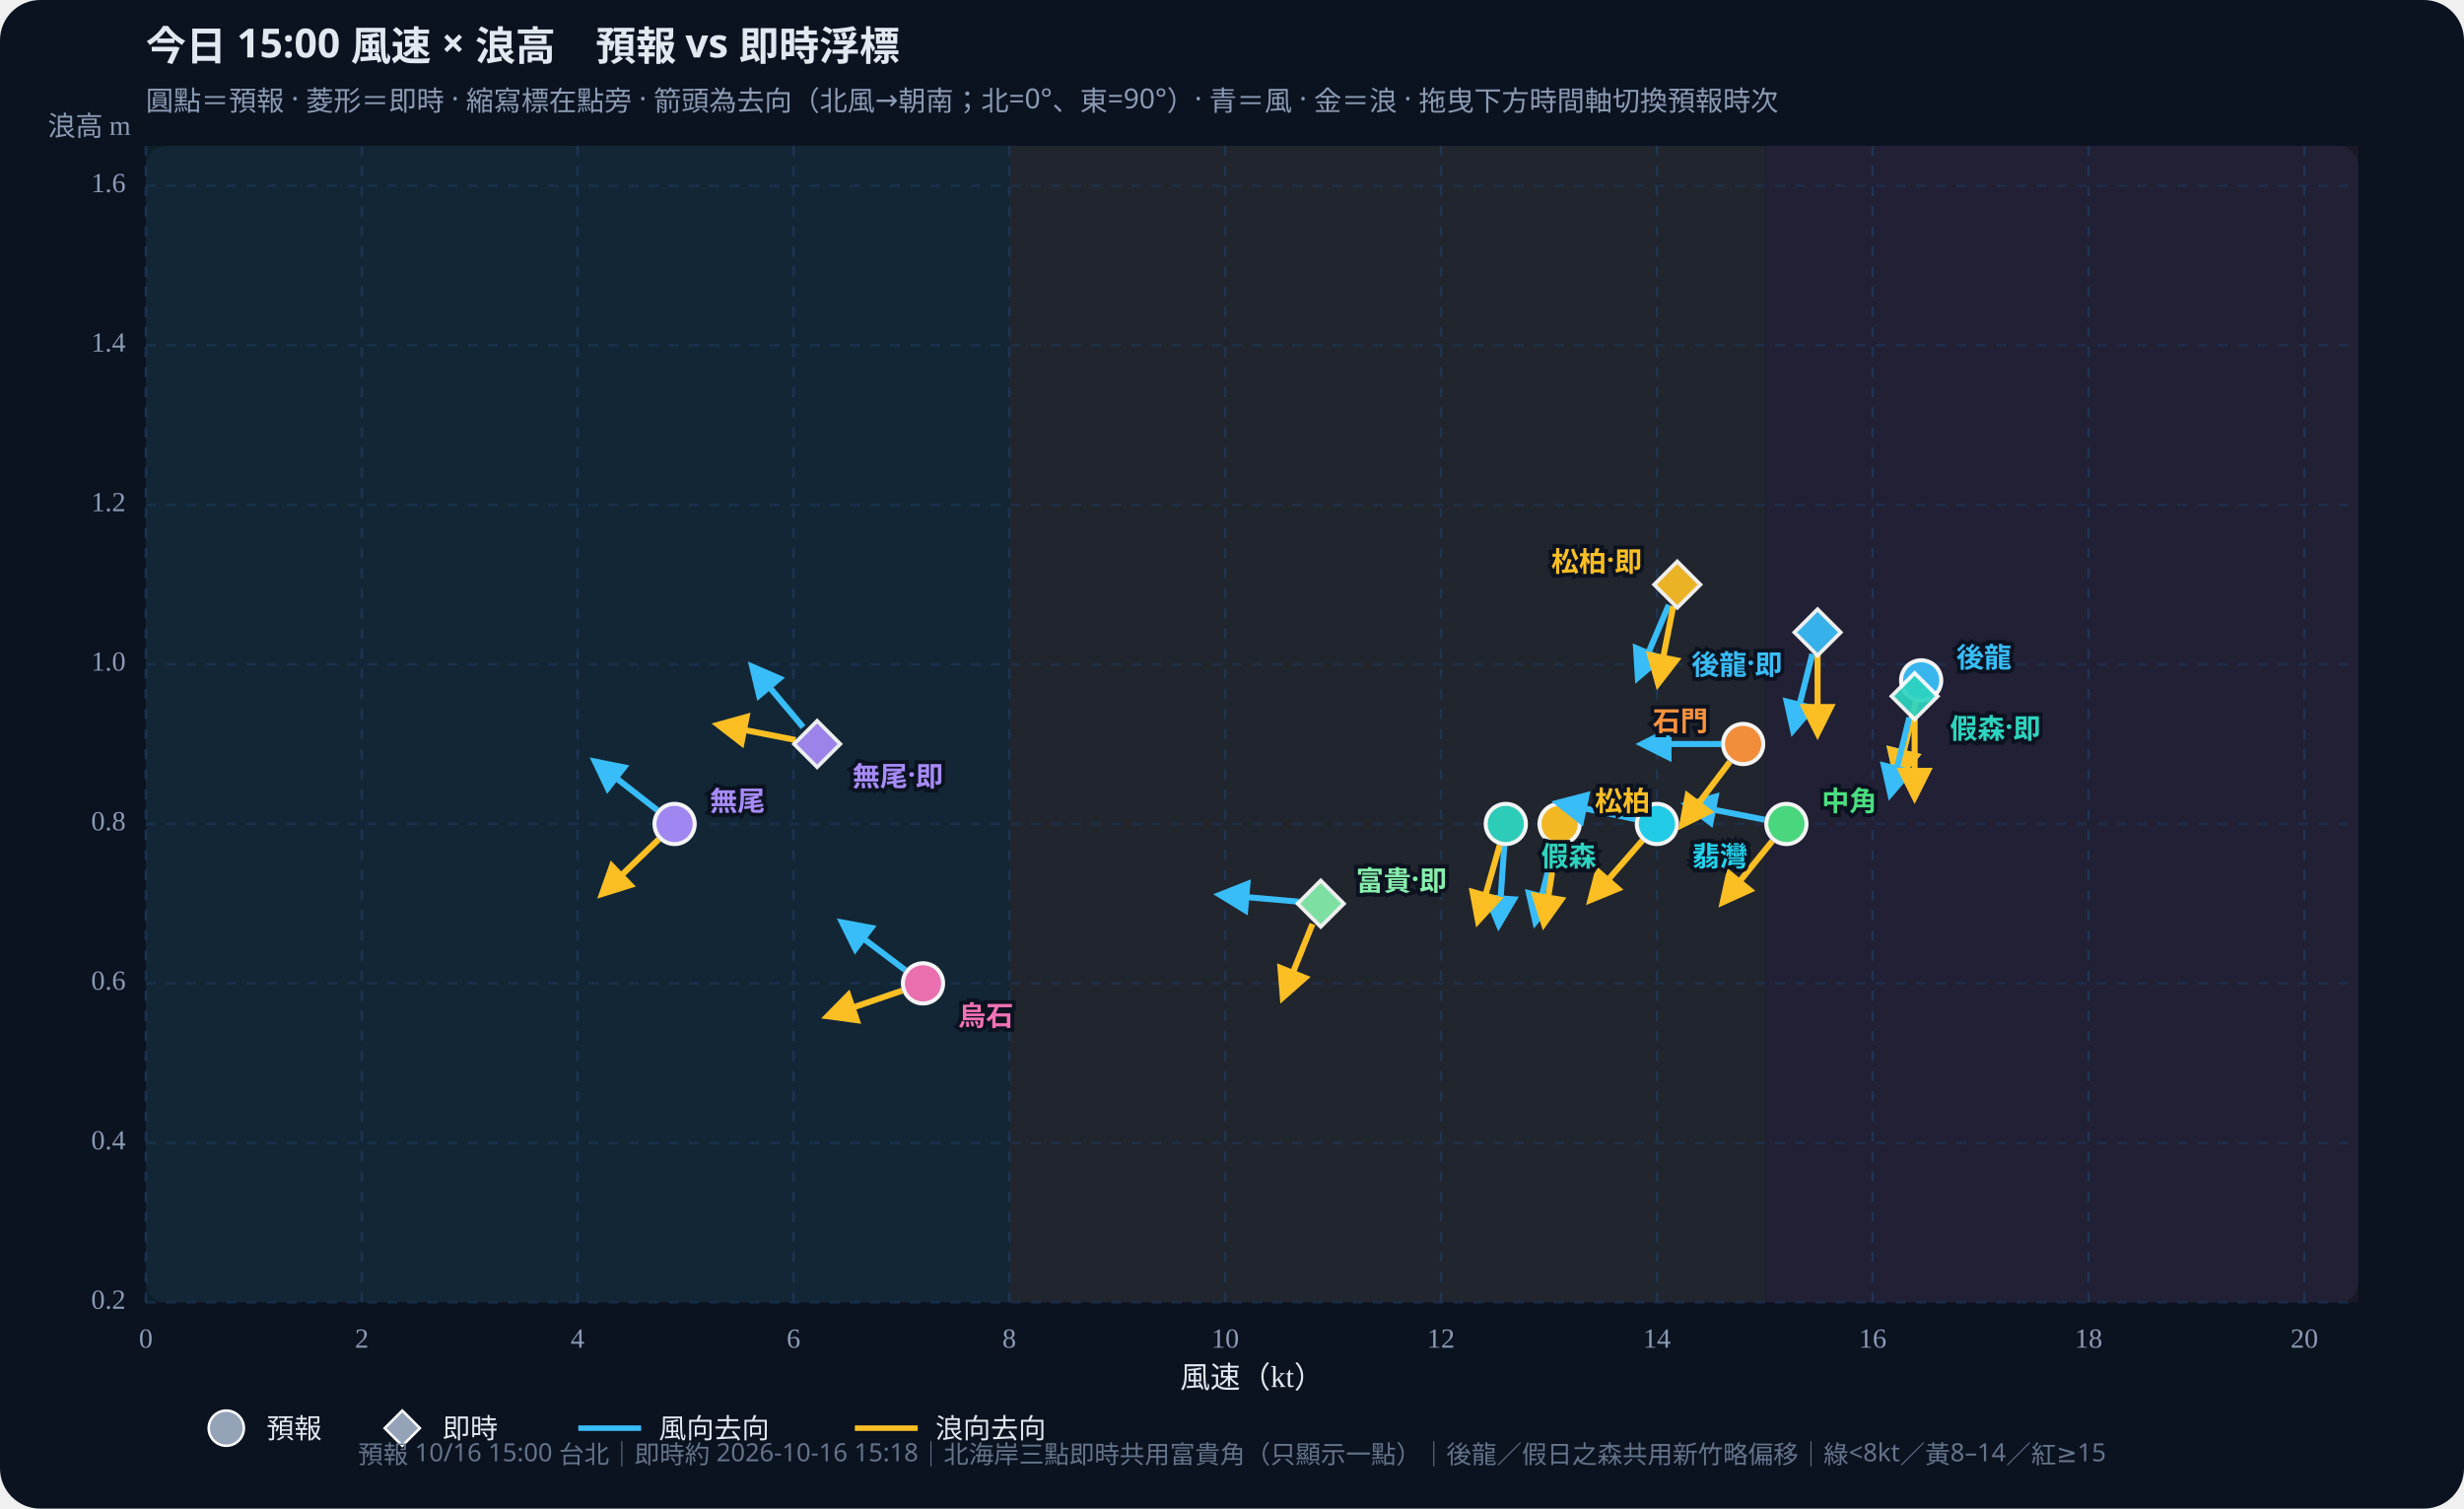
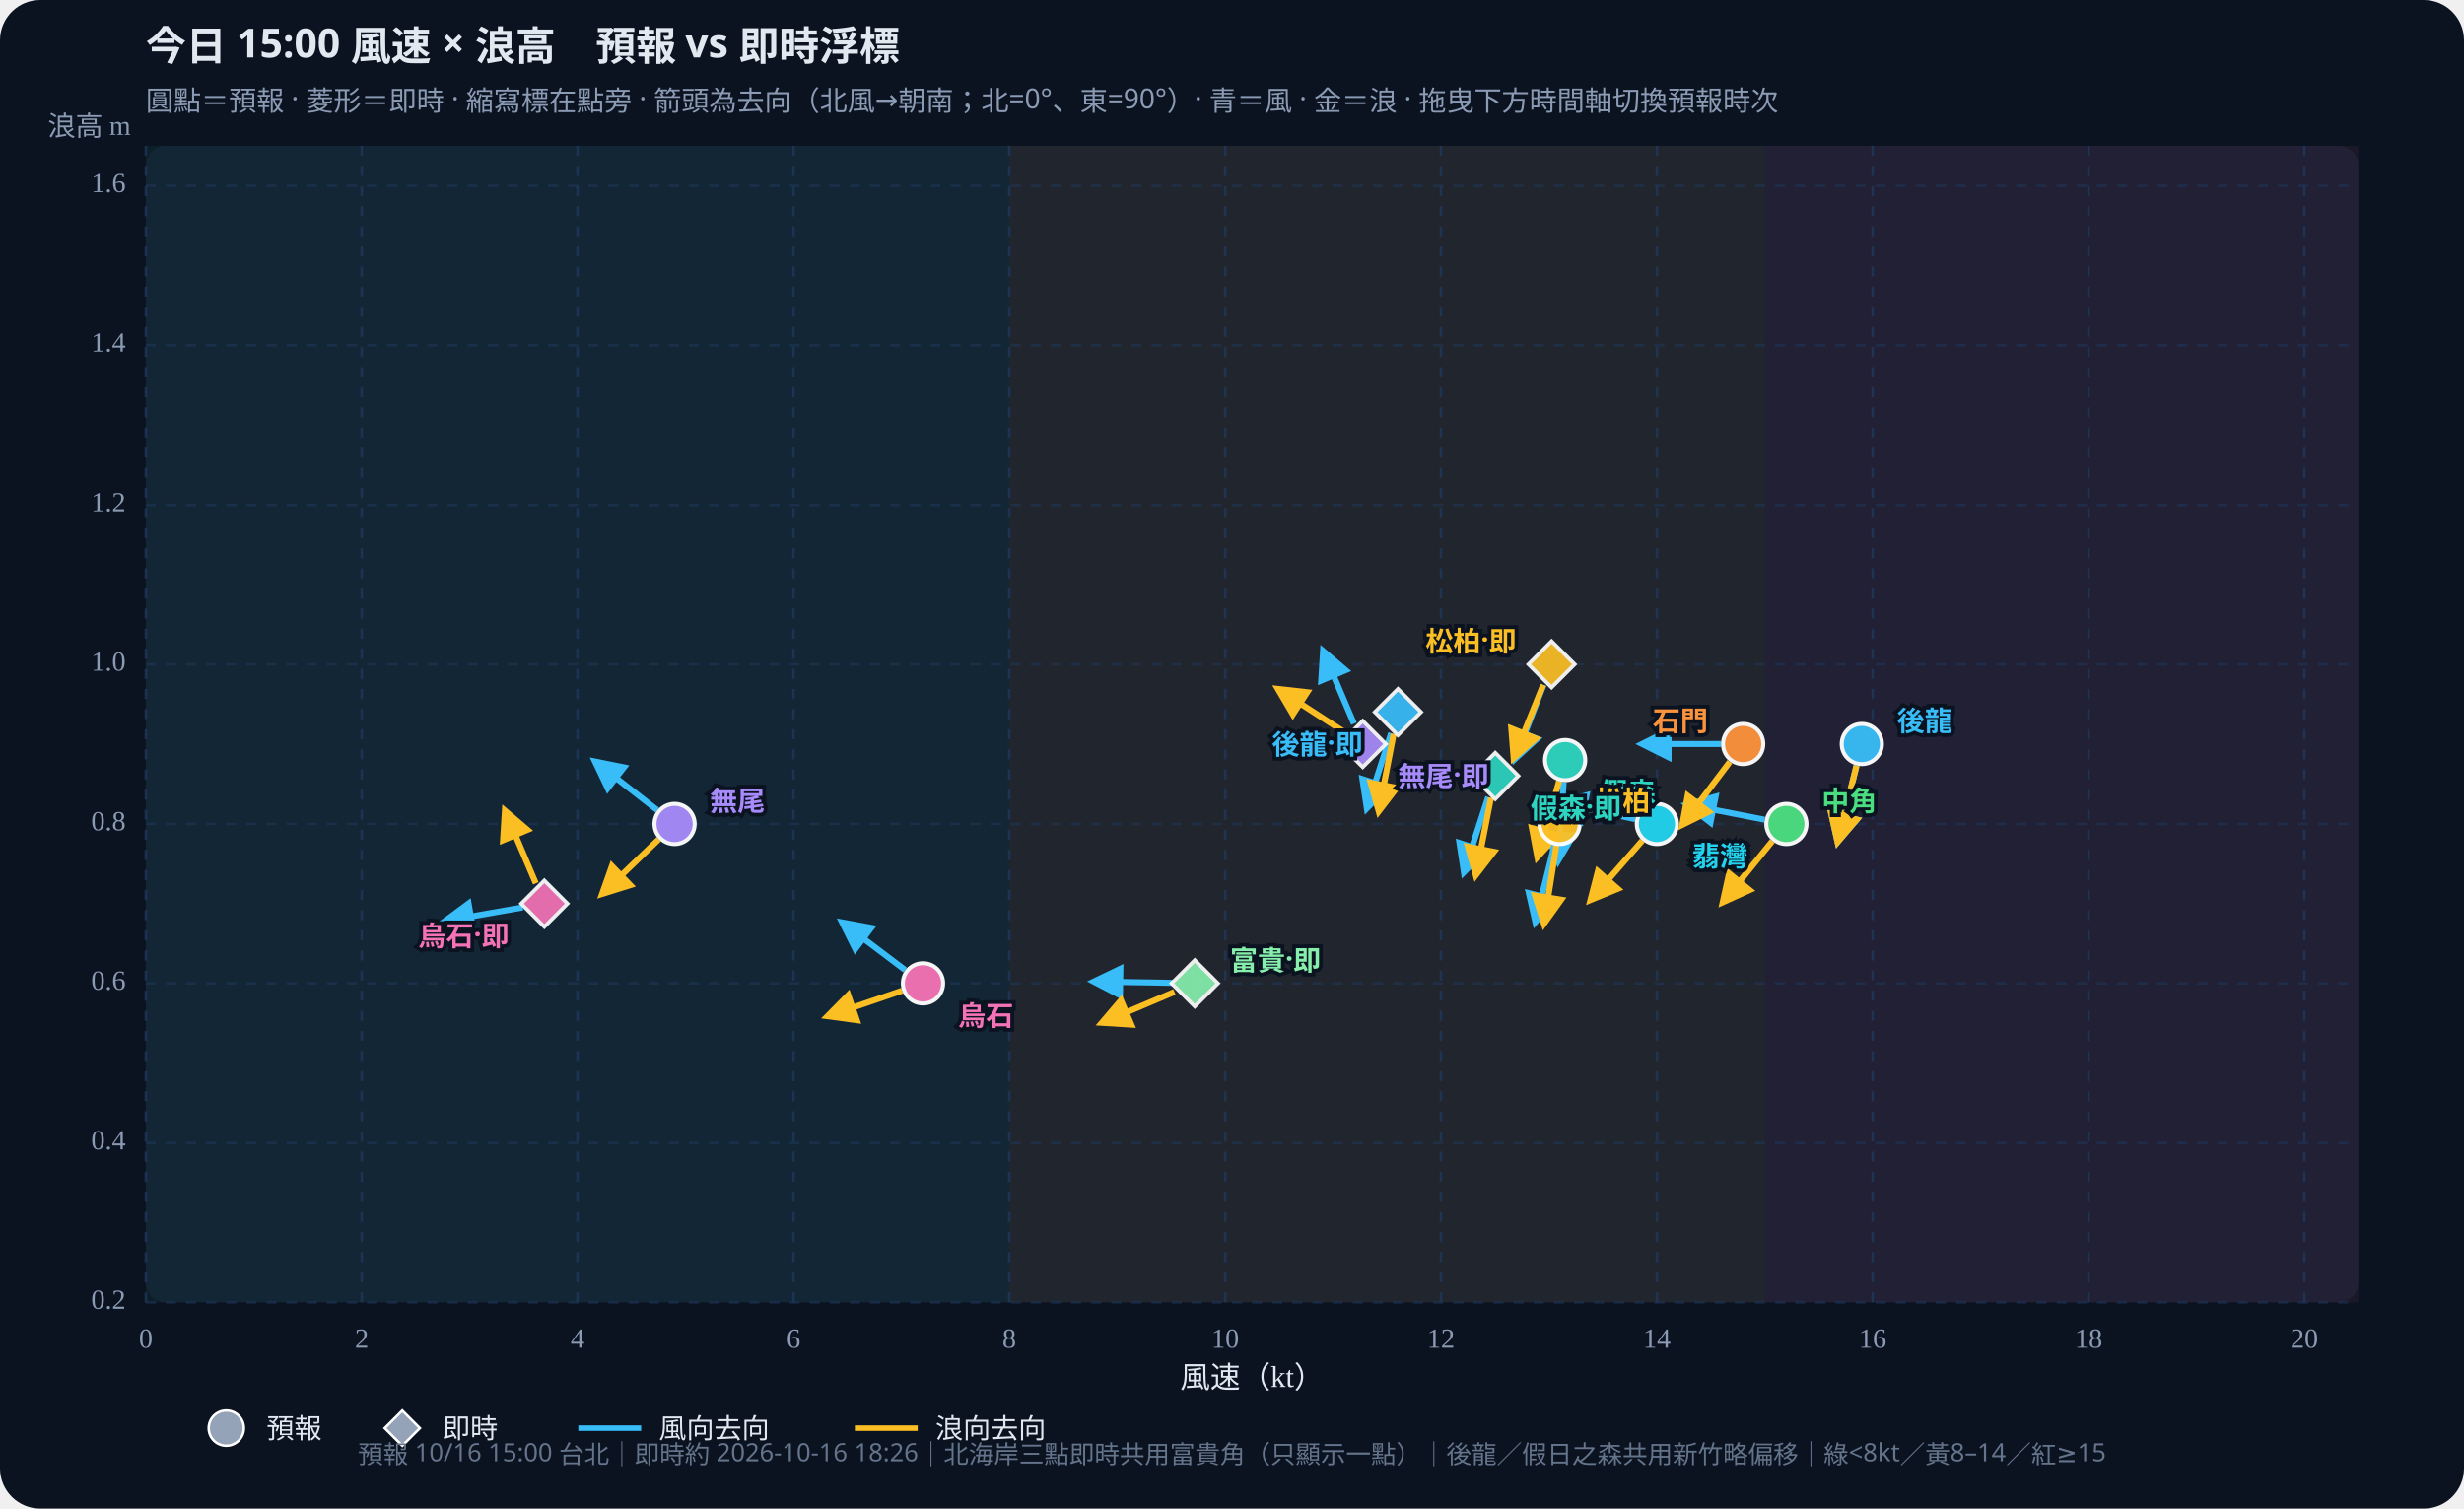
<svg xmlns="http://www.w3.org/2000/svg" id="wws-svg" viewBox="0 0 980 600" role="img" aria-label="風速與浪高散佈圖，可拖曳時間軸切換預報時次" style="width:100%;height:auto;display:block">
  <rect width="980" height="600" fill="#0b1220" rx="16" />
  <rect x="58" y="58" width="880" height="460" fill="#111a2e" rx="8" />
  <rect x="58.0" y="58" width="343.4" height="460" fill="#34d399" opacity="0.07" />
  <rect x="401.4" y="58" width="300.5" height="460" fill="#fbbf24" opacity="0.07" />
  <rect x="701.9" y="58" width="236.1" height="460" fill="#fb7185" opacity="0.07" />
  <defs>
    <marker id="arrow-38bdf8" viewBox="0 0 10 10" refX="8" refY="5" markerWidth="6" markerHeight="6" orient="auto-start-reverse">
      <path d="M0,0 L10,5 L0,10 z" fill="#38bdf8" />
    </marker>
    <marker id="arrow-fbbf24" viewBox="0 0 10 10" refX="8" refY="5" markerWidth="6" markerHeight="6" orient="auto-start-reverse">
      <path d="M0,0 L10,5 L0,10 z" fill="#fbbf24" />
    </marker>
  </defs>
  <text id="wws-title" x="58" y="24" fill="#e2e8f0" font-size="16" font-weight="700" font-family="Noto Sans TC,system-ui,sans-serif">今日 15:00 風速 × 浪高　預報 vs 即時浮標</text>
  <text x="58" y="44" fill="#8b9bb4" font-size="11" font-family="Noto Sans TC,system-ui,sans-serif">圓點＝預報 · 菱形＝即時 · 縮寫標在點旁 · 箭頭為去向（北風→朝南；北=0°、東=90°）· 青＝風 · 金＝浪 · 拖曳下方時間軸切換預報時次</text>
  <line x1="58.0" y1="58" x2="58.0" y2="518" stroke="#1e3a5f" stroke-dasharray="4 4" opacity="0.7" />
  <text x="58.0" y="536" text-anchor="middle" fill="#8b9bb4" font-size="11">0</text>
  <line x1="143.9" y1="58" x2="143.9" y2="518" stroke="#1e3a5f" stroke-dasharray="4 4" opacity="0.7" />
  <text x="143.9" y="536" text-anchor="middle" fill="#8b9bb4" font-size="11">2</text>
  <line x1="229.7" y1="58" x2="229.7" y2="518" stroke="#1e3a5f" stroke-dasharray="4 4" opacity="0.7" />
  <text x="229.7" y="536" text-anchor="middle" fill="#8b9bb4" font-size="11">4</text>
  <line x1="315.6" y1="58" x2="315.6" y2="518" stroke="#1e3a5f" stroke-dasharray="4 4" opacity="0.7" />
  <text x="315.6" y="536" text-anchor="middle" fill="#8b9bb4" font-size="11">6</text>
  <line x1="401.4" y1="58" x2="401.4" y2="518" stroke="#1e3a5f" stroke-dasharray="4 4" opacity="0.7" />
  <text x="401.4" y="536" text-anchor="middle" fill="#8b9bb4" font-size="11">8</text>
  <line x1="487.3" y1="58" x2="487.3" y2="518" stroke="#1e3a5f" stroke-dasharray="4 4" opacity="0.7" />
  <text x="487.3" y="536" text-anchor="middle" fill="#8b9bb4" font-size="11">10</text>
  <line x1="573.1" y1="58" x2="573.1" y2="518" stroke="#1e3a5f" stroke-dasharray="4 4" opacity="0.7" />
  <text x="573.1" y="536" text-anchor="middle" fill="#8b9bb4" font-size="11">12</text>
  <line x1="659.0" y1="58" x2="659.0" y2="518" stroke="#1e3a5f" stroke-dasharray="4 4" opacity="0.7" />
  <text x="659.0" y="536" text-anchor="middle" fill="#8b9bb4" font-size="11">14</text>
  <line x1="744.8" y1="58" x2="744.8" y2="518" stroke="#1e3a5f" stroke-dasharray="4 4" opacity="0.7" />
  <text x="744.8" y="536" text-anchor="middle" fill="#8b9bb4" font-size="11">16</text>
  <line x1="830.7" y1="58" x2="830.7" y2="518" stroke="#1e3a5f" stroke-dasharray="4 4" opacity="0.7" />
  <text x="830.7" y="536" text-anchor="middle" fill="#8b9bb4" font-size="11">18</text>
  <line x1="916.5" y1="58" x2="916.5" y2="518" stroke="#1e3a5f" stroke-dasharray="4 4" opacity="0.7" />
  <text x="916.5" y="536" text-anchor="middle" fill="#8b9bb4" font-size="11">20</text>
  <line x1="58" y1="518.0" x2="938" y2="518.0" stroke="#1e3a5f" stroke-dasharray="4 4" opacity="0.5" />
  <text x="50" y="518.0" text-anchor="end" dominant-baseline="middle" fill="#8b9bb4" font-size="11">0.2</text>
  <line x1="58" y1="454.6" x2="938" y2="454.6" stroke="#1e3a5f" stroke-dasharray="4 4" opacity="0.5" />
  <text x="50" y="454.6" text-anchor="end" dominant-baseline="middle" fill="#8b9bb4" font-size="11">0.4</text>
  <line x1="58" y1="391.1" x2="938" y2="391.1" stroke="#1e3a5f" stroke-dasharray="4 4" opacity="0.5" />
  <text x="50" y="391.1" text-anchor="end" dominant-baseline="middle" fill="#8b9bb4" font-size="11">0.6</text>
  <line x1="58" y1="327.7" x2="938" y2="327.7" stroke="#1e3a5f" stroke-dasharray="4 4" opacity="0.5" />
  <text x="50" y="327.7" text-anchor="end" dominant-baseline="middle" fill="#8b9bb4" font-size="11">0.8</text>
  <line x1="58" y1="264.2" x2="938" y2="264.2" stroke="#1e3a5f" stroke-dasharray="4 4" opacity="0.5" />
  <text x="50" y="264.2" text-anchor="end" dominant-baseline="middle" fill="#8b9bb4" font-size="11">1.0</text>
  <line x1="58" y1="200.8" x2="938" y2="200.8" stroke="#1e3a5f" stroke-dasharray="4 4" opacity="0.5" />
  <text x="50" y="200.8" text-anchor="end" dominant-baseline="middle" fill="#8b9bb4" font-size="11">1.2</text>
  <line x1="58" y1="137.3" x2="938" y2="137.3" stroke="#1e3a5f" stroke-dasharray="4 4" opacity="0.5" />
  <text x="50" y="137.3" text-anchor="end" dominant-baseline="middle" fill="#8b9bb4" font-size="11">1.4</text>
  <line x1="58" y1="73.9" x2="938" y2="73.9" stroke="#1e3a5f" stroke-dasharray="4 4" opacity="0.5" />
  <text x="50" y="73.9" text-anchor="end" dominant-baseline="middle" fill="#8b9bb4" font-size="11">1.6</text>
  <text x="498" y="552" text-anchor="middle" fill="#e2e8f0" font-size="12">風速（kt）</text>
  <text x="52" y="54" text-anchor="end" fill="#8b9bb4" font-size="11">浪高 m</text>
  <g id="wws-forecast-layer">
-     <line x1="762.0" y1="279.1" x2="754.5" y2="309.4" stroke="#38bdf8" stroke-width="2.4" marker-end="url(#arrow-38bdf8)" />
-     <line x1="762.0" y1="279.1" x2="754.5" y2="309.4" stroke="#fbbf24" stroke-width="2.4" marker-end="url(#arrow-fbbf24)" />
-     <circle cx="764.1" cy="270.6" r="8.0" fill="#38bdf8" stroke="#fff" stroke-width="1.6" opacity="0.95" />
-     <line x1="598.3" y1="336.4" x2="596.1" y2="367.6" stroke="#38bdf8" stroke-width="2.4" marker-end="url(#arrow-38bdf8)" />
-     <line x1="596.5" y1="336.1" x2="587.9" y2="366.1" stroke="#fbbf24" stroke-width="2.4" marker-end="url(#arrow-fbbf24)" />
-     <circle cx="598.9" cy="327.7" r="8.0" fill="#2dd4bf" stroke="#fff" stroke-width="1.6" opacity="0.95" />
+     <line x1="738.4" y1="304.5" x2="730.9" y2="334.7" stroke="#38bdf8" stroke-width="2.4" marker-end="url(#arrow-38bdf8)" />
+     <line x1="738.4" y1="304.5" x2="730.9" y2="334.7" stroke="#fbbf24" stroke-width="2.4" marker-end="url(#arrow-fbbf24)" />
+     <circle cx="740.5" cy="295.9" r="8.0" fill="#38bdf8" stroke="#fff" stroke-width="1.6" opacity="0.95" />
+     <line x1="621.9" y1="311.1" x2="619.7" y2="342.2" stroke="#38bdf8" stroke-width="2.4" marker-end="url(#arrow-38bdf8)" />
+     <line x1="620.1" y1="310.7" x2="611.5" y2="340.7" stroke="#fbbf24" stroke-width="2.4" marker-end="url(#arrow-fbbf24)" />
+     <circle cx="622.5" cy="302.3" r="8.0" fill="#2dd4bf" stroke="#fff" stroke-width="1.6" opacity="0.95" />
    <line x1="618.2" y1="336.2" x2="610.7" y2="366.5" stroke="#38bdf8" stroke-width="2.4" marker-end="url(#arrow-38bdf8)" />
    <line x1="619.0" y1="336.3" x2="614.1" y2="367.2" stroke="#fbbf24" stroke-width="2.4" marker-end="url(#arrow-fbbf24)" />
    <circle cx="620.3" cy="327.7" r="8.0" fill="#fbbf24" stroke="#fff" stroke-width="1.6" opacity="0.95" />
    <line x1="701.8" y1="326.0" x2="671.2" y2="320.0" stroke="#38bdf8" stroke-width="2.4" marker-end="url(#arrow-38bdf8)" />
    <line x1="704.9" y1="334.5" x2="685.3" y2="358.7" stroke="#fbbf24" stroke-width="2.4" marker-end="url(#arrow-fbbf24)" />
    <circle cx="710.5" cy="327.7" r="8.0" fill="#4ade80" stroke="#fff" stroke-width="1.6" opacity="0.95" />
    <line x1="650.4" y1="325.8" x2="619.8" y2="319.3" stroke="#38bdf8" stroke-width="2.4" marker-end="url(#arrow-38bdf8)" />
    <line x1="653.2" y1="334.3" x2="632.7" y2="357.8" stroke="#fbbf24" stroke-width="2.4" marker-end="url(#arrow-fbbf24)" />
    <circle cx="659.0" cy="327.7" r="8.0" fill="#22d3ee" stroke="#fff" stroke-width="1.6" opacity="0.95" />
    <line x1="684.5" y1="295.9" x2="653.3" y2="295.9" stroke="#38bdf8" stroke-width="2.4" marker-end="url(#arrow-38bdf8)" />
    <line x1="688.0" y1="303.0" x2="669.2" y2="327.9" stroke="#fbbf24" stroke-width="2.4" marker-end="url(#arrow-fbbf24)" />
    <circle cx="693.3" cy="295.9" r="8.0" fill="#fb923c" stroke="#fff" stroke-width="1.6" opacity="0.95" />
    <line x1="261.4" y1="322.2" x2="236.8" y2="303.0" stroke="#38bdf8" stroke-width="2.4" marker-end="url(#arrow-38bdf8)" />
    <line x1="262.0" y1="333.8" x2="239.6" y2="355.4" stroke="#fbbf24" stroke-width="2.4" marker-end="url(#arrow-fbbf24)" />
    <circle cx="268.3" cy="327.7" r="8.0" fill="#a78bfa" stroke="#fff" stroke-width="1.6" opacity="0.95" />
    <line x1="360.0" y1="385.8" x2="335.1" y2="367.0" stroke="#38bdf8" stroke-width="2.4" marker-end="url(#arrow-38bdf8)" />
    <line x1="358.8" y1="394.0" x2="329.3" y2="404.1" stroke="#fbbf24" stroke-width="2.4" marker-end="url(#arrow-fbbf24)" />
    <circle cx="367.1" cy="391.1" r="8.0" fill="#f472b6" stroke="#fff" stroke-width="1.6" opacity="0.95" />
-     <text x="778.1" y="260.6" text-anchor="start" dominant-baseline="central" fill="#38bdf8" font-size="11" font-weight="700" font-family="Noto Sans TC,system-ui,sans-serif" stroke="#0b1220" stroke-width="3" paint-order="stroke">後龍</text>
-     <text x="612.9" y="339.7" text-anchor="start" dominant-baseline="central" fill="#2dd4bf" font-size="11" font-weight="700" font-family="Noto Sans TC,system-ui,sans-serif" stroke="#0b1220" stroke-width="3" paint-order="stroke">假森</text>
+     <text x="754.5" y="285.9" text-anchor="start" dominant-baseline="central" fill="#38bdf8" font-size="11" font-weight="700" font-family="Noto Sans TC,system-ui,sans-serif" stroke="#0b1220" stroke-width="3" paint-order="stroke">後龍</text>
+     <text x="636.5" y="314.3" text-anchor="start" dominant-baseline="central" fill="#2dd4bf" font-size="11" font-weight="700" font-family="Noto Sans TC,system-ui,sans-serif" stroke="#0b1220" stroke-width="3" paint-order="stroke">假森</text>
    <text x="634.3" y="317.7" text-anchor="start" dominant-baseline="central" fill="#fbbf24" font-size="11" font-weight="700" font-family="Noto Sans TC,system-ui,sans-serif" stroke="#0b1220" stroke-width="3" paint-order="stroke">松柏</text>
    <text x="724.5" y="317.7" text-anchor="start" dominant-baseline="central" fill="#4ade80" font-size="11" font-weight="700" font-family="Noto Sans TC,system-ui,sans-serif" stroke="#0b1220" stroke-width="3" paint-order="stroke">中角</text>
    <text x="673.0" y="339.7" text-anchor="start" dominant-baseline="central" fill="#22d3ee" font-size="11" font-weight="700" font-family="Noto Sans TC,system-ui,sans-serif" stroke="#0b1220" stroke-width="3" paint-order="stroke">翡灣</text>
    <text x="679.3" y="285.9" text-anchor="end" dominant-baseline="central" fill="#fb923c" font-size="11" font-weight="700" font-family="Noto Sans TC,system-ui,sans-serif" stroke="#0b1220" stroke-width="3" paint-order="stroke">石門</text>
    <text x="282.3" y="317.7" text-anchor="start" dominant-baseline="central" fill="#a78bfa" font-size="11" font-weight="700" font-family="Noto Sans TC,system-ui,sans-serif" stroke="#0b1220" stroke-width="3" paint-order="stroke">無尾</text>
    <text x="381.1" y="403.1" text-anchor="start" dominant-baseline="central" fill="#f472b6" font-size="11" font-weight="700" font-family="Noto Sans TC,system-ui,sans-serif" stroke="#0b1220" stroke-width="3" paint-order="stroke">烏石</text>
  </g>
  <g id="wws-live-layer">
-     <line x1="720.8" y1="260.1" x2="713.2" y2="290.3" stroke="#38bdf8" stroke-width="2.4" marker-end="url(#arrow-38bdf8)" />
-     <line x1="722.9" y1="260.3" x2="722.9" y2="291.5" stroke="#fbbf24" stroke-width="2.4" marker-end="url(#arrow-fbbf24)" />
-     <polygon points="722.9,242.3 732.1,251.5 722.9,260.7 713.7,251.5" fill="#38bdf8" stroke="#fff" stroke-width="1.5" opacity="0.92" />
-     <line x1="759.4" y1="285.4" x2="751.9" y2="315.7" stroke="#38bdf8" stroke-width="2.4" marker-end="url(#arrow-38bdf8)" />
-     <line x1="761.5" y1="285.7" x2="761.5" y2="316.9" stroke="#fbbf24" stroke-width="2.4" marker-end="url(#arrow-fbbf24)" />
-     <polygon points="761.5,267.7 770.7,276.9 761.5,286.1 752.3,276.9" fill="#2dd4bf" stroke="#fff" stroke-width="1.5" opacity="0.92" />
-     <line x1="663.7" y1="240.6" x2="651.5" y2="269.3" stroke="#38bdf8" stroke-width="2.4" marker-end="url(#arrow-38bdf8)" />
-     <line x1="665.5" y1="241.1" x2="659.5" y2="271.7" stroke="#fbbf24" stroke-width="2.4" marker-end="url(#arrow-fbbf24)" />
-     <polygon points="667.1,223.3 676.3,232.5 667.1,241.7 657.9,232.5" fill="#fbbf24" stroke="#fff" stroke-width="1.5" opacity="0.92" />
-     <line x1="516.5" y1="358.6" x2="485.4" y2="355.9" stroke="#38bdf8" stroke-width="2.4" marker-end="url(#arrow-38bdf8)" />
-     <line x1="522.0" y1="367.5" x2="510.3" y2="396.5" stroke="#fbbf24" stroke-width="2.4" marker-end="url(#arrow-fbbf24)" />
-     <polygon points="525.3,350.2 534.5,359.4 525.3,368.6 516.1,359.4" fill="#86efac" stroke="#fff" stroke-width="1.5" opacity="0.92" />
-     <line x1="319.4" y1="289.2" x2="299.3" y2="265.3" stroke="#38bdf8" stroke-width="2.4" marker-end="url(#arrow-38bdf8)" />
-     <line x1="316.4" y1="294.3" x2="285.8" y2="288.3" stroke="#fbbf24" stroke-width="2.4" marker-end="url(#arrow-fbbf24)" />
-     <polygon points="325.0,286.7 334.2,295.9 325.0,305.1 315.8,295.9" fill="#a78bfa" stroke="#fff" stroke-width="1.5" opacity="0.92" />
-     <text x="708.9" y="263.5" text-anchor="end" dominant-baseline="central" fill="#38bdf8" font-size="11" font-weight="700" font-family="Noto Sans TC,system-ui,sans-serif" stroke="#0b1220" stroke-width="3" paint-order="stroke">後龍·即</text>
-     <text x="775.5" y="288.9" text-anchor="start" dominant-baseline="central" fill="#2dd4bf" font-size="11" font-weight="700" font-family="Noto Sans TC,system-ui,sans-serif" stroke="#0b1220" stroke-width="3" paint-order="stroke">假森·即</text>
-     <text x="653.1" y="222.5" text-anchor="end" dominant-baseline="central" fill="#fbbf24" font-size="11" font-weight="700" font-family="Noto Sans TC,system-ui,sans-serif" stroke="#0b1220" stroke-width="3" paint-order="stroke">松柏·即</text>
-     <text x="539.3" y="349.4" text-anchor="start" dominant-baseline="central" fill="#86efac" font-size="11" font-weight="700" font-family="Noto Sans TC,system-ui,sans-serif" stroke="#0b1220" stroke-width="3" paint-order="stroke">富貴·即</text>
-     <text x="339.0" y="307.9" text-anchor="start" dominant-baseline="central" fill="#a78bfa" font-size="11" font-weight="700" font-family="Noto Sans TC,system-ui,sans-serif" stroke="#0b1220" stroke-width="3" paint-order="stroke">無尾·即</text>
+     <line x1="553.3" y1="291.6" x2="543.7" y2="321.3" stroke="#38bdf8" stroke-width="2.4" marker-end="url(#arrow-38bdf8)" />
+     <line x1="554.3" y1="291.9" x2="548.4" y2="322.5" stroke="#fbbf24" stroke-width="2.4" marker-end="url(#arrow-fbbf24)" />
+     <polygon points="556.0,274.0 565.2,283.2 556.0,292.4 546.8,283.2" fill="#38bdf8" stroke="#fff" stroke-width="1.5" opacity="0.92" />
+     <line x1="591.9" y1="317.0" x2="582.3" y2="346.7" stroke="#38bdf8" stroke-width="2.4" marker-end="url(#arrow-38bdf8)" />
+     <line x1="593.0" y1="317.3" x2="587.0" y2="347.9" stroke="#fbbf24" stroke-width="2.4" marker-end="url(#arrow-fbbf24)" />
+     <polygon points="594.7,299.4 603.9,308.6 594.7,317.8 585.5,308.6" fill="#2dd4bf" stroke="#fff" stroke-width="1.5" opacity="0.92" />
+     <line x1="613.9" y1="272.4" x2="602.7" y2="301.6" stroke="#38bdf8" stroke-width="2.4" marker-end="url(#arrow-38bdf8)" />
+     <line x1="613.8" y1="272.4" x2="602.1" y2="301.3" stroke="#fbbf24" stroke-width="2.4" marker-end="url(#arrow-fbbf24)" />
+     <polygon points="617.1,255.0 626.3,264.2 617.1,273.4 607.9,264.2" fill="#fbbf24" stroke="#fff" stroke-width="1.5" opacity="0.92" />
+     <line x1="466.4" y1="390.9" x2="435.2" y2="390.4" stroke="#38bdf8" stroke-width="2.4" marker-end="url(#arrow-38bdf8)" />
+     <line x1="467.1" y1="394.5" x2="438.4" y2="406.7" stroke="#fbbf24" stroke-width="2.4" marker-end="url(#arrow-fbbf24)" />
+     <polygon points="475.2,381.9 484.4,391.1 475.2,400.3 466.0,391.1" fill="#86efac" stroke="#fff" stroke-width="1.5" opacity="0.92" />
+     <line x1="538.5" y1="287.8" x2="526.3" y2="259.1" stroke="#38bdf8" stroke-width="2.4" marker-end="url(#arrow-38bdf8)" />
+     <line x1="534.6" y1="291.1" x2="508.4" y2="274.1" stroke="#fbbf24" stroke-width="2.4" marker-end="url(#arrow-fbbf24)" />
+     <polygon points="542.0,286.7 551.2,295.9 542.0,305.1 532.8,295.9" fill="#a78bfa" stroke="#fff" stroke-width="1.5" opacity="0.92" />
+     <line x1="207.9" y1="360.9" x2="177.1" y2="366.3" stroke="#38bdf8" stroke-width="2.4" marker-end="url(#arrow-38bdf8)" />
+     <line x1="213.1" y1="351.3" x2="200.9" y2="322.6" stroke="#fbbf24" stroke-width="2.4" marker-end="url(#arrow-fbbf24)" />
+     <polygon points="216.5,350.2 225.7,359.4 216.5,368.6 207.3,359.4" fill="#f472b6" stroke="#fff" stroke-width="1.5" opacity="0.92" />
+     <text x="542.0" y="295.2" text-anchor="end" dominant-baseline="central" fill="#38bdf8" font-size="11" font-weight="700" font-family="Noto Sans TC,system-ui,sans-serif" stroke="#0b1220" stroke-width="3" paint-order="stroke">後龍·即</text>
+     <text x="608.7" y="320.6" text-anchor="start" dominant-baseline="central" fill="#2dd4bf" font-size="11" font-weight="700" font-family="Noto Sans TC,system-ui,sans-serif" stroke="#0b1220" stroke-width="3" paint-order="stroke">假森·即</text>
+     <text x="603.1" y="254.2" text-anchor="end" dominant-baseline="central" fill="#fbbf24" font-size="11" font-weight="700" font-family="Noto Sans TC,system-ui,sans-serif" stroke="#0b1220" stroke-width="3" paint-order="stroke">松柏·即</text>
+     <text x="489.2" y="381.1" text-anchor="start" dominant-baseline="central" fill="#86efac" font-size="11" font-weight="700" font-family="Noto Sans TC,system-ui,sans-serif" stroke="#0b1220" stroke-width="3" paint-order="stroke">富貴·即</text>
+     <text x="556.0" y="307.9" text-anchor="start" dominant-baseline="central" fill="#a78bfa" font-size="11" font-weight="700" font-family="Noto Sans TC,system-ui,sans-serif" stroke="#0b1220" stroke-width="3" paint-order="stroke">無尾·即</text>
+     <text x="202.5" y="371.4" text-anchor="end" dominant-baseline="central" fill="#f472b6" font-size="11" font-weight="700" font-family="Noto Sans TC,system-ui,sans-serif" stroke="#0b1220" stroke-width="3" paint-order="stroke">烏石·即</text>
  </g>
  <circle cx="90" cy="568" r="7" fill="#94a3b8" stroke="#fff" />
  <text x="106" y="572" fill="#e2e8f0" font-size="11" font-family="Noto Sans TC,system-ui,sans-serif">預報</text>
  <polygon points="160,561 167,568 160,575 153,568" fill="#94a3b8" stroke="#fff" />
  <text x="176" y="572" fill="#e2e8f0" font-size="11" font-family="Noto Sans TC,system-ui,sans-serif">即時</text>
  <line x1="230" y1="568" x2="255" y2="568" stroke="#38bdf8" stroke-width="2.2" />
  <text x="262" y="572" fill="#e2e8f0" font-size="11" font-family="Noto Sans TC,system-ui,sans-serif">風向去向</text>
  <line x1="340" y1="568" x2="365" y2="568" stroke="#fbbf24" stroke-width="2.2" />
  <text x="372" y="572" fill="#e2e8f0" font-size="11" font-family="Noto Sans TC,system-ui,sans-serif">浪向去向</text>
-   <text id="wws-foot" x="490" y="582" text-anchor="middle" fill="#64748b" font-size="10" font-family="Noto Sans TC,system-ui,sans-serif">預報 10/16 15:00 台北｜即時約 2026-10-16 15:18｜北海岸三點即時共用富貴角（只顯示一點）｜後龍／假日之森共用新竹略偏移｜綠&lt;8kt／黃8–14／紅≥15</text>
+   <text id="wws-foot" x="490" y="582" text-anchor="middle" fill="#64748b" font-size="10" font-family="Noto Sans TC,system-ui,sans-serif">預報 10/16 15:00 台北｜即時約 2026-10-16 18:26｜北海岸三點即時共用富貴角（只顯示一點）｜後龍／假日之森共用新竹略偏移｜綠&lt;8kt／黃8–14／紅≥15</text>
</svg>
